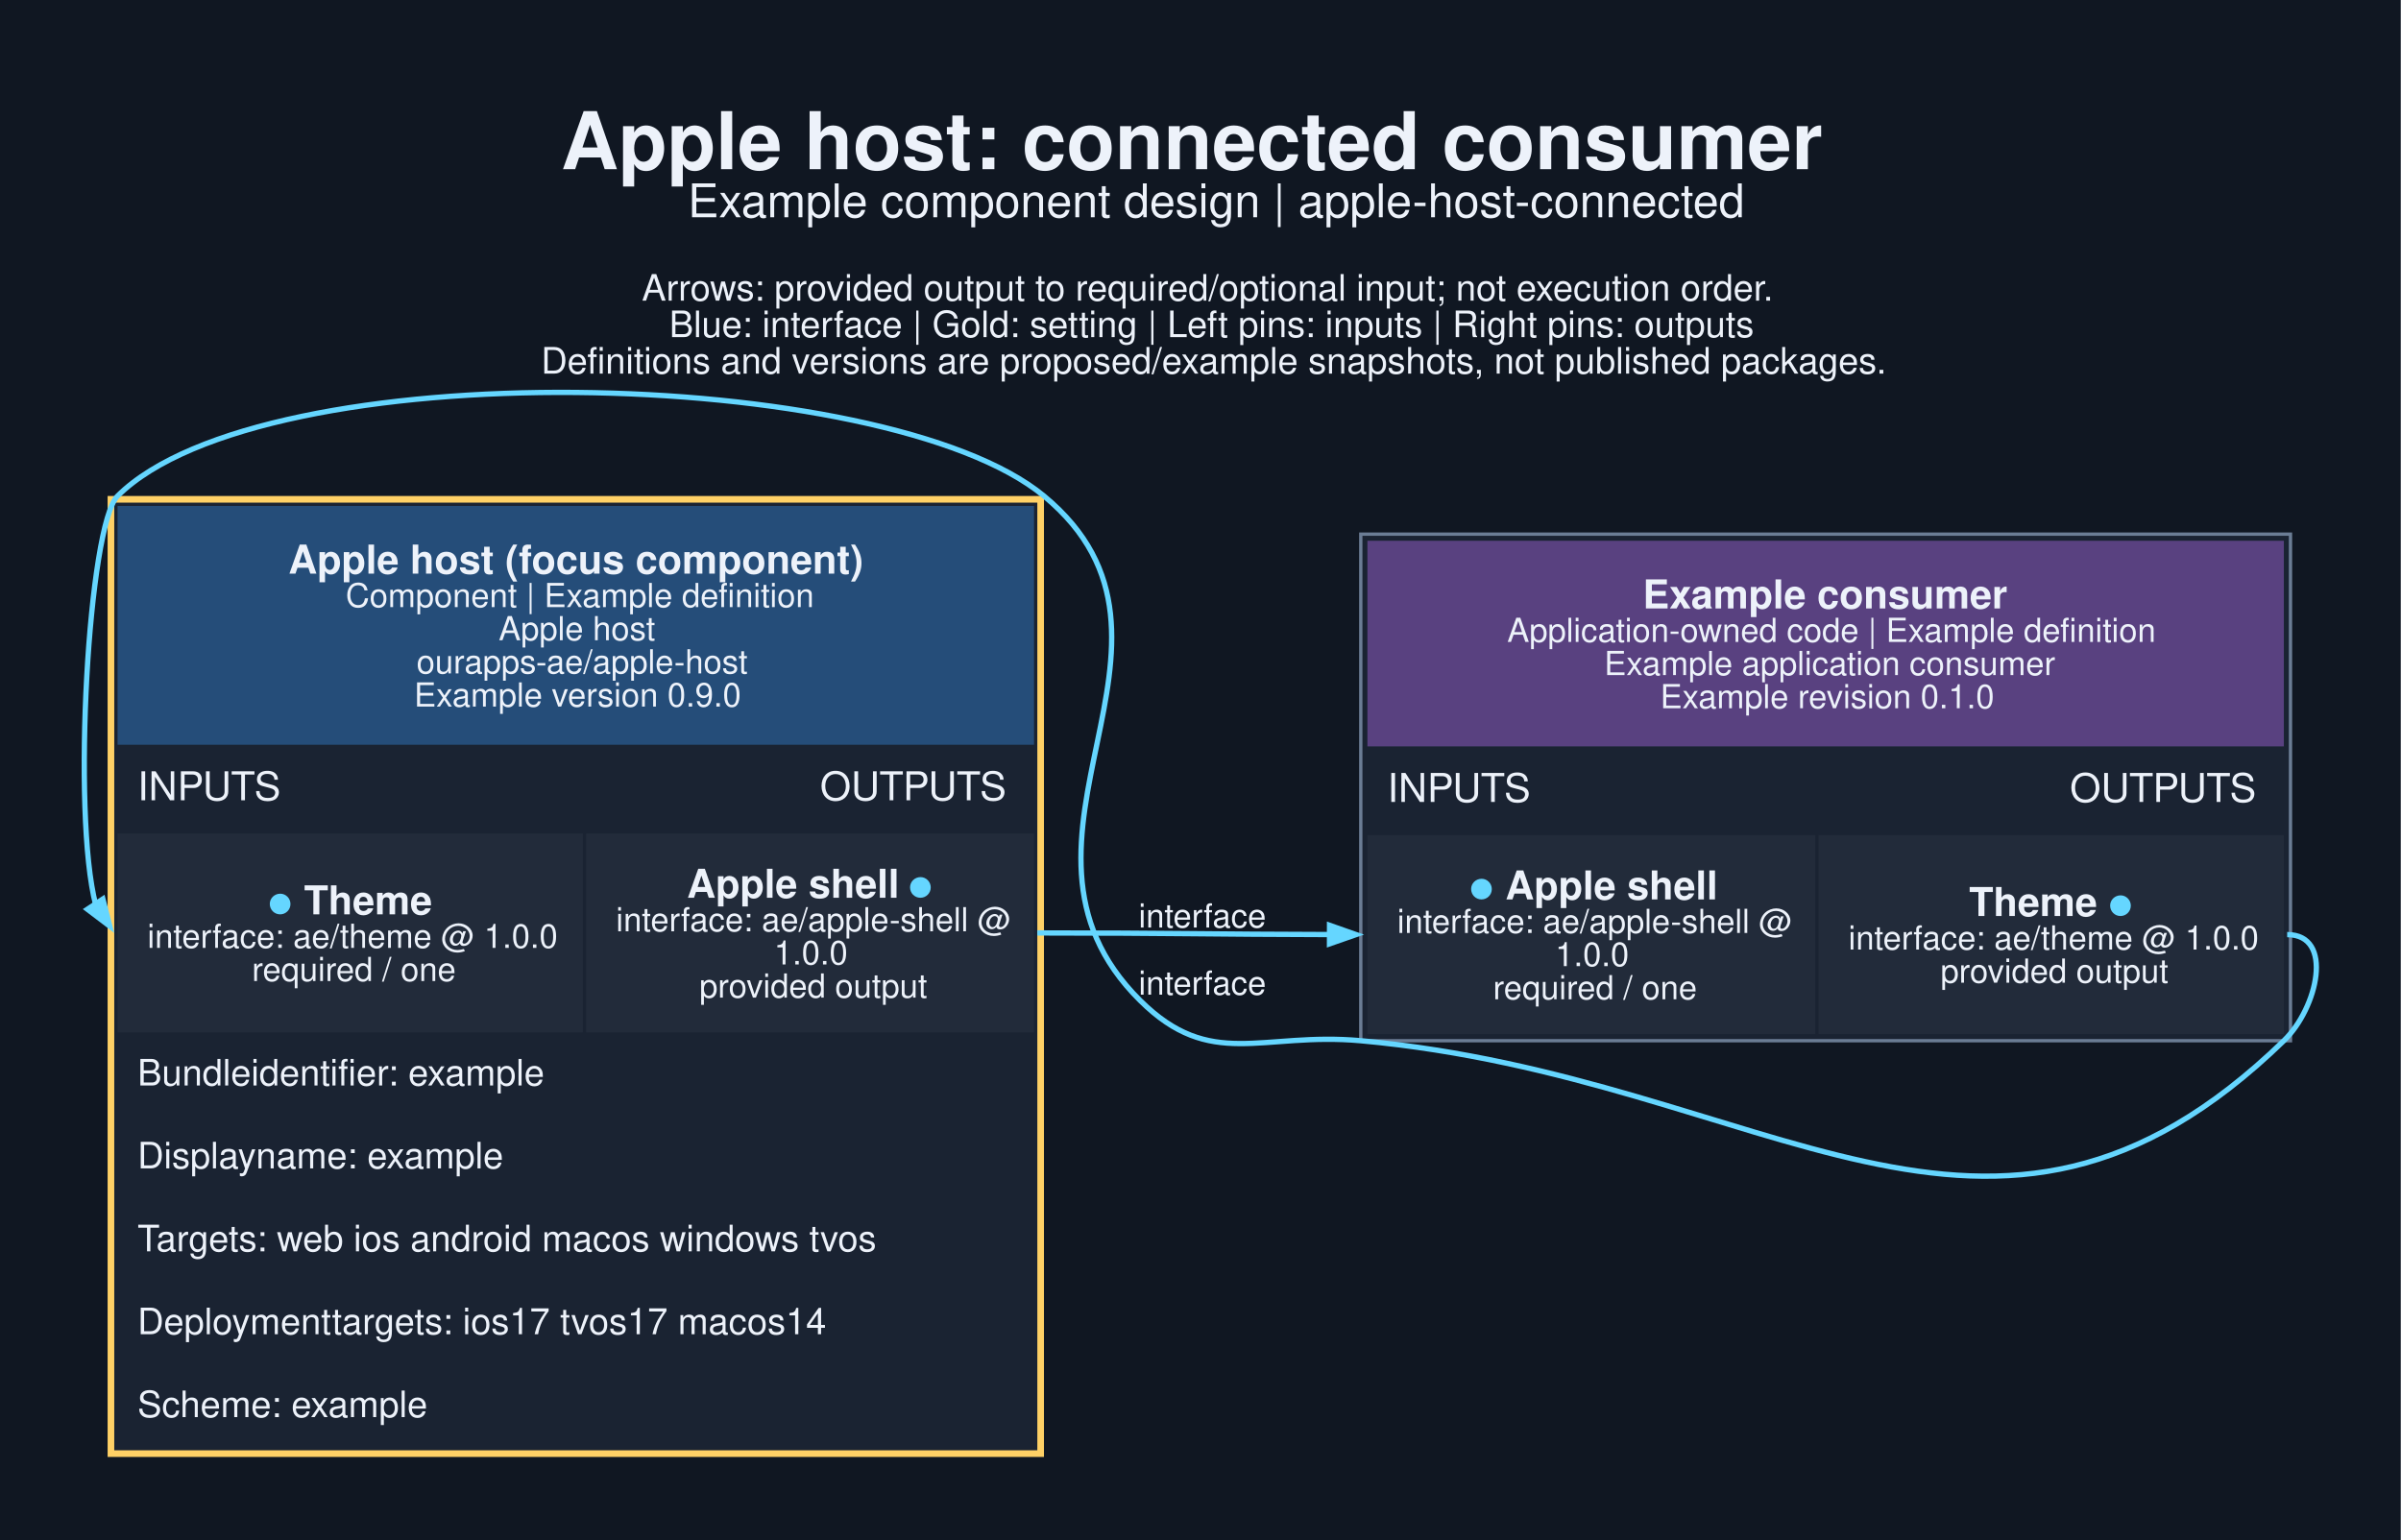
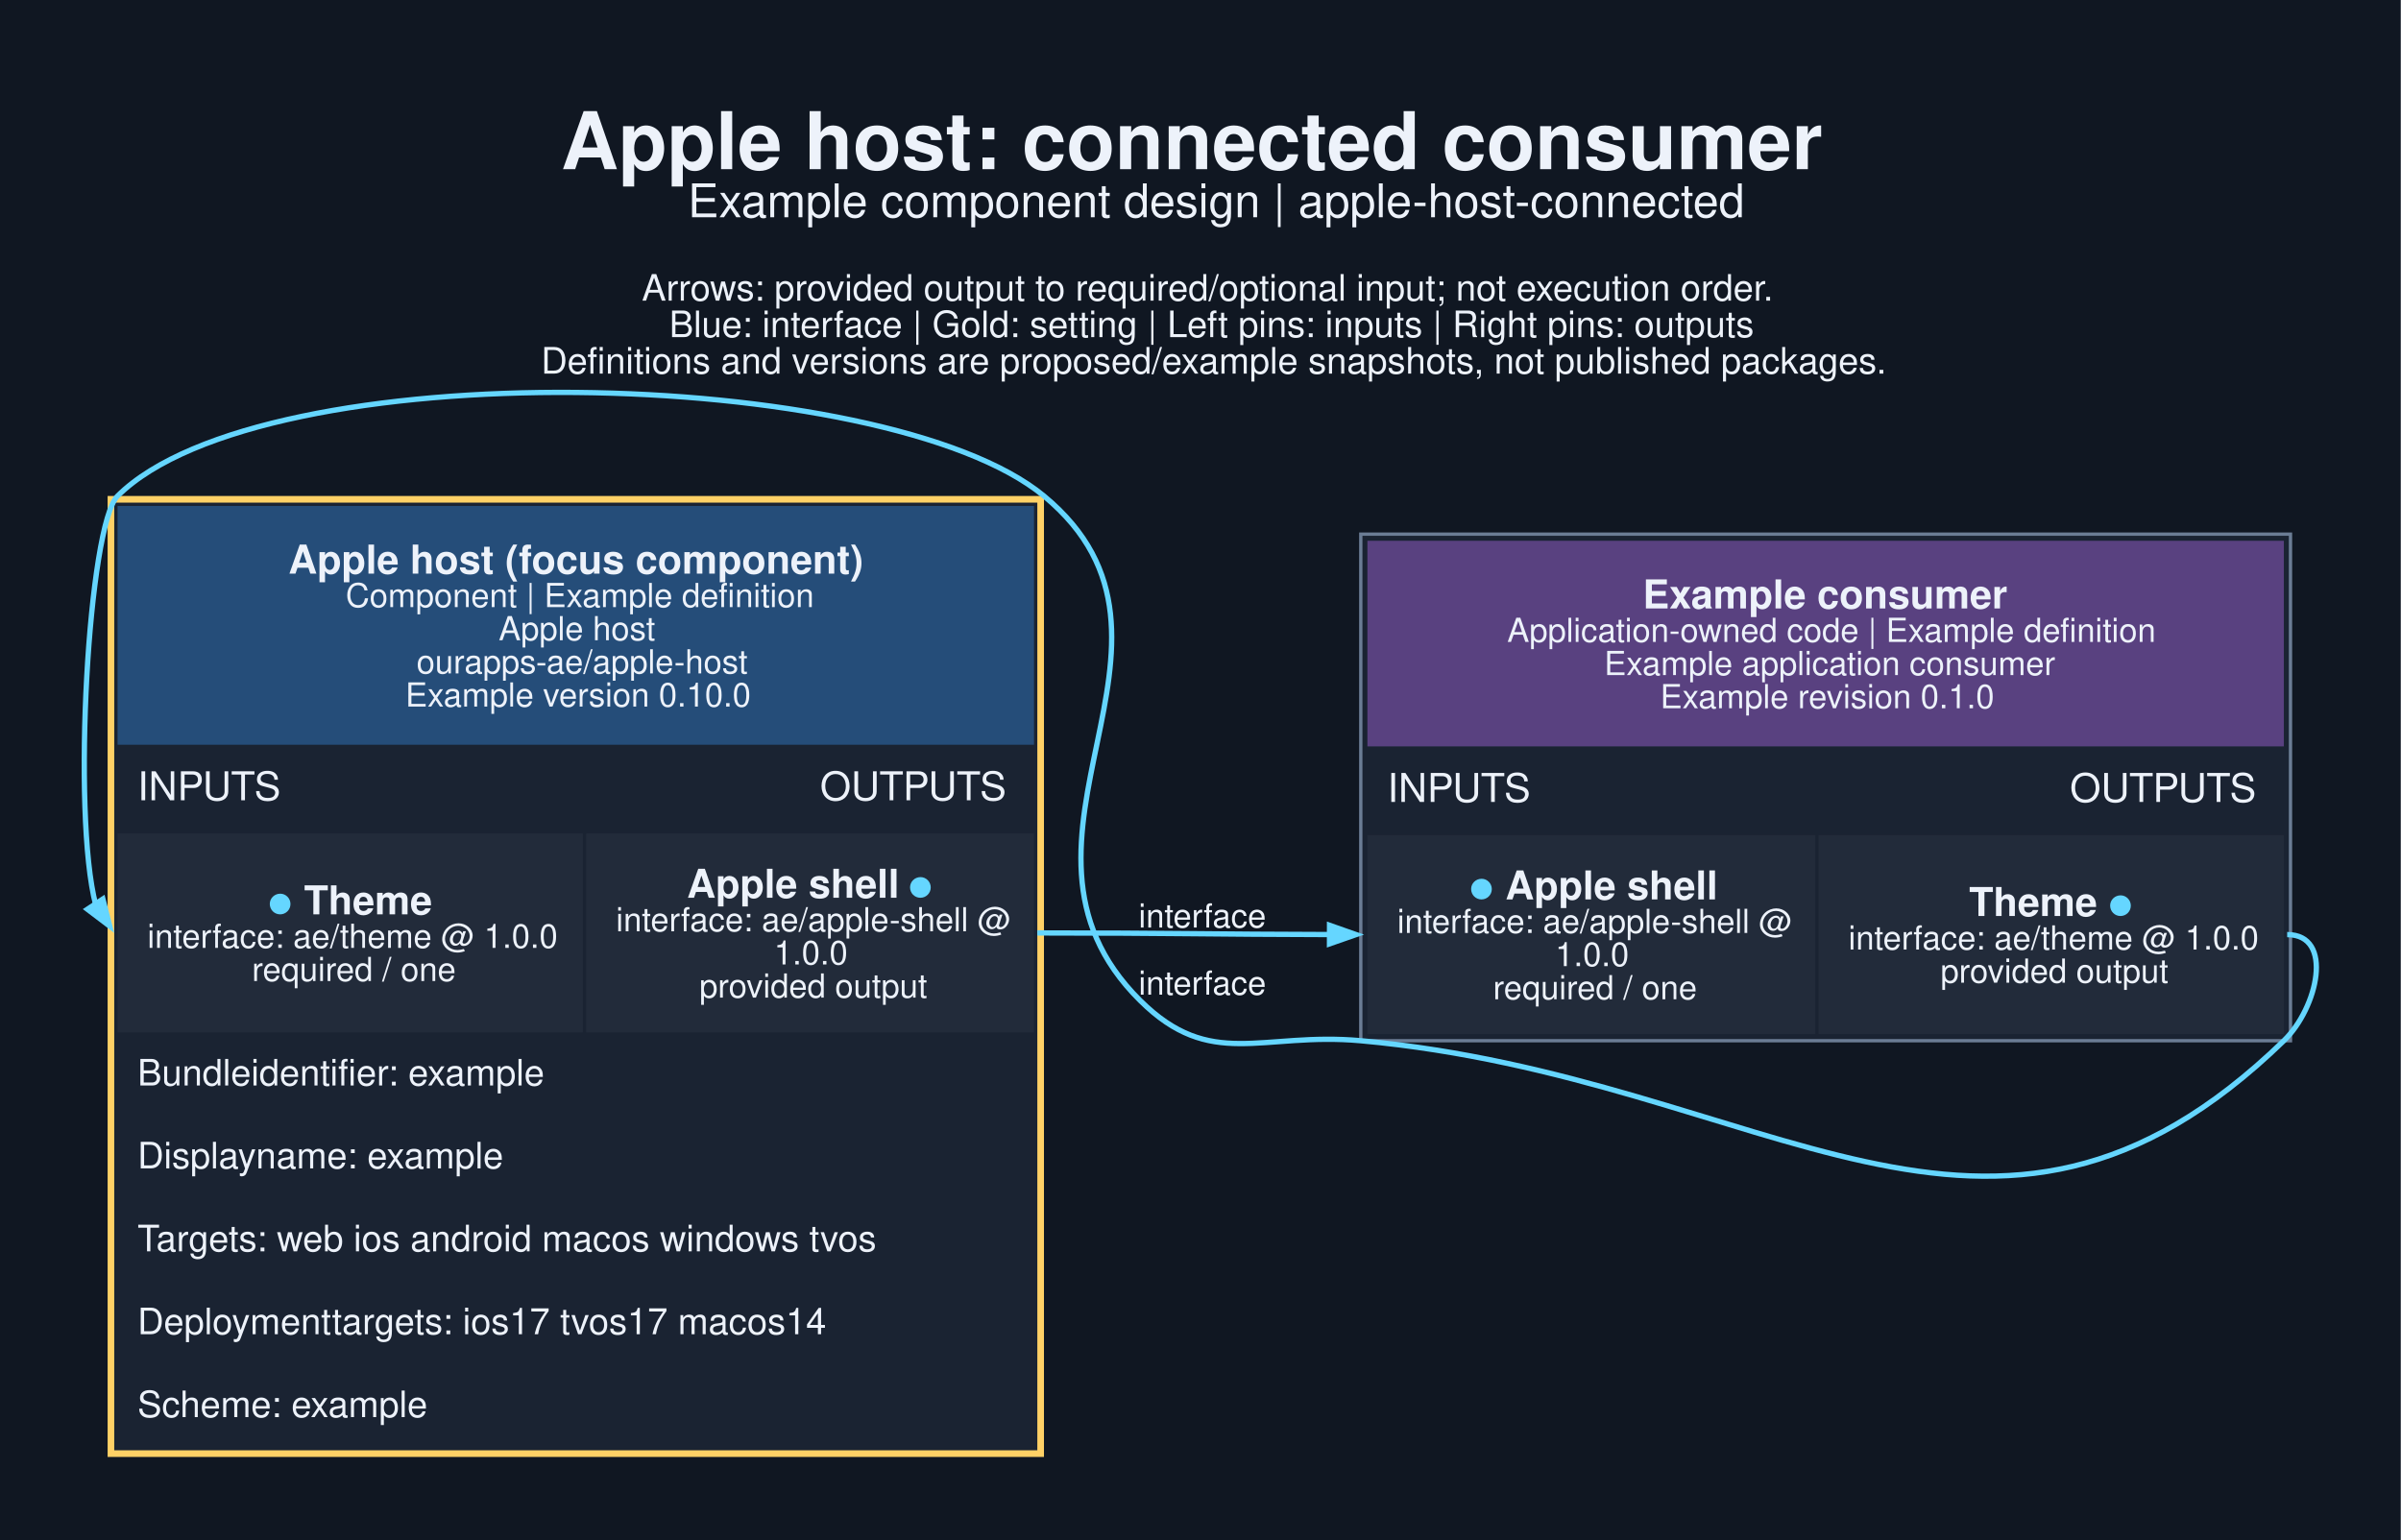
<svg xmlns="http://www.w3.org/2000/svg" width="965pt" height="619pt" viewBox="0.00 0.00 965.00 619.00">
  <g id="graph0" class="graph" transform="scale(1.33333 1.33333) rotate(0) translate(25.2 439.31)">
    <polygon fill="#101722" stroke="none" points="-25.2,25.2 -25.2,-439.31 698.48,-439.31 698.48,25.2 -25.2,25.2" />
    <text xml:space="preserve" text-anchor="start" x="143.89" y="-388.31" font-family="Helvetica,sans-Serif" font-weight="bold" font-size="24.00" fill="#edf2fa">Apple host: connected consumer</text>
    <text xml:space="preserve" text-anchor="start" x="182.14" y="-373.81" font-family="Helvetica,sans-Serif" font-size="14.00" fill="#edf2fa">Example component design | apple-host-connected</text>
    <text xml:space="preserve" text-anchor="start" x="168.26" y="-348.66" font-family="Helvetica,sans-Serif" font-size="11.00" fill="#edf2fa">Arrows: provided output to required/optional input; not execution order.</text>
    <text xml:space="preserve" text-anchor="start" x="176.51" y="-337.66" font-family="Helvetica,sans-Serif" font-size="11.00" fill="#edf2fa">Blue: interface | Gold: setting | Left pins: inputs | Right pins: outputs</text>
    <text xml:space="preserve" text-anchor="start" x="137.89" y="-326.66" font-family="Helvetica,sans-Serif" font-size="11.00" fill="#edf2fa">Definitions and versions are proposed/example snapshots, not published packages.</text>
    <g id="node1" class="node">
      <polygon fill="#1a2332" stroke="none" points="7.24,0 7.24,-289.75 289.49,-289.75 289.49,0 7.24,0" />
      <polygon fill="#254d79" stroke="none" points="10.24,-214.75 10.24,-286.75 286.49,-286.75 286.49,-214.75 10.24,-214.75" />
      <text xml:space="preserve" text-anchor="start" x="61.74" y="-266.35" font-family="Helvetica,sans-Serif" font-weight="bold" font-size="12.00" fill="#edf2fa">Apple host (focus component)</text>
      <text xml:space="preserve" text-anchor="start" x="78.99" y="-256.25" font-family="Helvetica,sans-Serif" font-size="10.00" fill="#edf2fa">Component | Example definition</text>
      <text xml:space="preserve" text-anchor="start" x="125.11" y="-246.25" font-family="Helvetica,sans-Serif" font-size="10.00" fill="#edf2fa">Apple host</text>
      <text xml:space="preserve" text-anchor="start" x="100.36" y="-236.25" font-family="Helvetica,sans-Serif" font-size="10.00" fill="#edf2fa">ourapps-ae/apple-host</text>
-       <text xml:space="preserve" text-anchor="start" x="99.61" y="-226.25" font-family="Helvetica,sans-Serif" font-size="10.00" fill="#edf2fa">Example version 0.9.0</text>
+       <text xml:space="preserve" text-anchor="start" x="96.99" y="-226.25" font-family="Helvetica,sans-Serif" font-size="10.00" fill="#edf2fa">Example version 0.10.0</text>
      <text xml:space="preserve" text-anchor="start" x="16.24" y="-198" font-family="Helvetica,sans-Serif" font-size="12.00" fill="#edf2fa">INPUTS</text>
      <text xml:space="preserve" text-anchor="start" x="221.99" y="-198" font-family="Helvetica,sans-Serif" font-size="12.00" fill="#edf2fa">OUTPUTS</text>
      <polygon fill="#222b3a" stroke="none" points="10.24,-128 10.24,-188 150.49,-188 150.49,-128 10.24,-128" />
      <text xml:space="preserve" text-anchor="start" x="55.61" y="-163.6" font-family="Helvetica,sans-Serif" font-weight="bold" font-size="12.00" fill="#65d6ff">●</text>
      <text xml:space="preserve" text-anchor="start" x="63.11" y="-163.6" font-family="Helvetica,sans-Serif" font-weight="bold" font-size="12.00" fill="#edf2fa"> Theme</text>
      <text xml:space="preserve" text-anchor="start" x="19.24" y="-153.5" font-family="Helvetica,sans-Serif" font-size="10.00" fill="#edf2fa">interface: ae/theme @ 1.0.0</text>
      <text xml:space="preserve" text-anchor="start" x="50.74" y="-143.5" font-family="Helvetica,sans-Serif" font-size="10.00" fill="#edf2fa">required / one</text>
      <polygon fill="#222b3a" stroke="none" points="151.49,-128 151.49,-188 286.49,-188 286.49,-128 151.49,-128" />
      <text xml:space="preserve" text-anchor="start" x="181.86" y="-168.6" font-family="Helvetica,sans-Serif" font-weight="bold" font-size="12.00" fill="#edf2fa">Apple shell </text>
      <text xml:space="preserve" text-anchor="start" x="248.61" y="-168.6" font-family="Helvetica,sans-Serif" font-weight="bold" font-size="12.00" fill="#65d6ff">●</text>
      <text xml:space="preserve" text-anchor="start" x="160.49" y="-158.5" font-family="Helvetica,sans-Serif" font-size="10.00" fill="#edf2fa">interface: ae/apple-shell @</text>
      <text xml:space="preserve" text-anchor="start" x="208.11" y="-148.5" font-family="Helvetica,sans-Serif" font-size="10.00" fill="#edf2fa">1.0.0</text>
      <text xml:space="preserve" text-anchor="start" x="185.61" y="-138.5" font-family="Helvetica,sans-Serif" font-size="10.00" fill="#edf2fa">provided output</text>
      <text xml:space="preserve" text-anchor="start" x="16.24" y="-112" font-family="Helvetica,sans-Serif" font-size="11.00" fill="#edf2fa">Bundleidentifier: example</text>
      <text xml:space="preserve" text-anchor="start" x="16.24" y="-87" font-family="Helvetica,sans-Serif" font-size="11.00" fill="#edf2fa">Displayname: example</text>
      <text xml:space="preserve" text-anchor="start" x="16.24" y="-62" font-family="Helvetica,sans-Serif" font-size="11.00" fill="#edf2fa">Targets: web ios android macos windows tvos</text>
      <text xml:space="preserve" text-anchor="start" x="16.24" y="-37" font-family="Helvetica,sans-Serif" font-size="11.00" fill="#edf2fa">Deploymenttargets: ios17 tvos17 macos14</text>
      <text xml:space="preserve" text-anchor="start" x="16.24" y="-12" font-family="Helvetica,sans-Serif" font-size="11.00" fill="#edf2fa">Scheme: example</text>
      <polygon fill="none" stroke="#ffd166" stroke-width="2" points="8.24,-1 8.24,-288.75 288.49,-288.75 288.49,-1 8.24,-1" />
    </g>
    <g id="node2" class="node">
      <polygon fill="#1a2332" stroke="none" points="384.99,-125.5 384.99,-278.25 665.24,-278.25 665.24,-125.5 384.99,-125.5" />
      <polygon fill="#594180" stroke="none" points="386.99,-214.25 386.99,-276.25 663.24,-276.25 663.24,-214.25 386.99,-214.25" />
      <text xml:space="preserve" text-anchor="start" x="469.99" y="-255.85" font-family="Helvetica,sans-Serif" font-weight="bold" font-size="12.00" fill="#edf2fa">Example consumer</text>
      <text xml:space="preserve" text-anchor="start" x="429.11" y="-245.75" font-family="Helvetica,sans-Serif" font-size="10.00" fill="#edf2fa">Application-owned code | Example definition</text>
      <text xml:space="preserve" text-anchor="start" x="458.36" y="-235.75" font-family="Helvetica,sans-Serif" font-size="10.00" fill="#edf2fa">Example application consumer</text>
      <text xml:space="preserve" text-anchor="start" x="475.24" y="-225.75" font-family="Helvetica,sans-Serif" font-size="10.00" fill="#edf2fa">Example revision 0.1.0</text>
      <text xml:space="preserve" text-anchor="start" x="392.99" y="-197.5" font-family="Helvetica,sans-Serif" font-size="12.00" fill="#edf2fa">INPUTS</text>
      <text xml:space="preserve" text-anchor="start" x="598.74" y="-197.5" font-family="Helvetica,sans-Serif" font-size="12.00" fill="#edf2fa">OUTPUTS</text>
      <polygon fill="#222b3a" stroke="none" points="386.99,-127.5 386.99,-187.5 521.99,-187.5 521.99,-127.5 386.99,-127.5" />
      <text xml:space="preserve" text-anchor="start" x="417.74" y="-168.1" font-family="Helvetica,sans-Serif" font-weight="bold" font-size="12.00" fill="#65d6ff">●</text>
      <text xml:space="preserve" text-anchor="start" x="425.24" y="-168.1" font-family="Helvetica,sans-Serif" font-weight="bold" font-size="12.00" fill="#edf2fa"> Apple shell</text>
      <text xml:space="preserve" text-anchor="start" x="395.99" y="-158" font-family="Helvetica,sans-Serif" font-size="10.00" fill="#edf2fa">interface: ae/apple-shell @</text>
      <text xml:space="preserve" text-anchor="start" x="443.61" y="-148" font-family="Helvetica,sans-Serif" font-size="10.00" fill="#edf2fa">1.0.0</text>
      <text xml:space="preserve" text-anchor="start" x="424.86" y="-138" font-family="Helvetica,sans-Serif" font-size="10.00" fill="#edf2fa">required / one</text>
      <polygon fill="#222b3a" stroke="none" points="522.99,-127.5 522.99,-187.5 663.24,-187.5 663.24,-127.5 522.99,-127.5" />
      <text xml:space="preserve" text-anchor="start" x="568.36" y="-163.1" font-family="Helvetica,sans-Serif" font-weight="bold" font-size="12.00" fill="#edf2fa">Theme </text>
      <text xml:space="preserve" text-anchor="start" x="610.36" y="-163.1" font-family="Helvetica,sans-Serif" font-weight="bold" font-size="12.00" fill="#65d6ff">●</text>
      <text xml:space="preserve" text-anchor="start" x="531.99" y="-153" font-family="Helvetica,sans-Serif" font-size="10.00" fill="#edf2fa">interface: ae/theme @ 1.0.0</text>
      <text xml:space="preserve" text-anchor="start" x="559.74" y="-143" font-family="Helvetica,sans-Serif" font-size="10.00" fill="#edf2fa">provided output</text>
      <polygon fill="none" stroke="#6b7d95" points="384.99,-125.5 384.99,-278.25 665.24,-278.25 665.24,-125.5 384.99,-125.5" />
    </g>
    <g id="edge1" class="edge">
      <path fill="none" stroke="#65d6ff" stroke-width="1.6" d="M287.49,-158C327.67,-158 340.19,-157.58 375.84,-157.51" />
      <polygon fill="#65d6ff" stroke="#65d6ff" stroke-width="1.6" points="375.57,-160.31 383.56,-157.5 375.56,-154.71 375.57,-160.31" />
      <text xml:space="preserve" text-anchor="middle" x="337.24" y="-159.64" font-family="Helvetica,sans-Serif" font-size="10.00" fill="#edf2fa">interface</text>
    </g>
    <g id="edge2" class="edge">
      <path fill="none" stroke="#65d6ff" stroke-width="1.6" d="M664.24,-157.5C678.47,-157.5 673.45,-135.4 663.24,-125.5 574.44,-39.43 508.15,-114.36 384.99,-125.5 355.07,-128.21 339.81,-116.47 318.49,-137.62 269.62,-186.1 342.52,-245.87 289.49,-289.75 241.67,-329.31 54.28,-333.46 10.24,-289.75 1.51,-281.09 -3.59,-194.05 3.67,-166.39" />
      <polygon fill="#65d6ff" stroke="#65d6ff" stroke-width="1.6" points="5.81,-168.23 7.9,-160.02 1.14,-165.14 5.81,-168.23" />
      <text xml:space="preserve" text-anchor="middle" x="337.24" y="-139.38" font-family="Helvetica,sans-Serif" font-size="10.00" fill="#edf2fa">interface</text>
    </g>
  </g>
</svg>
